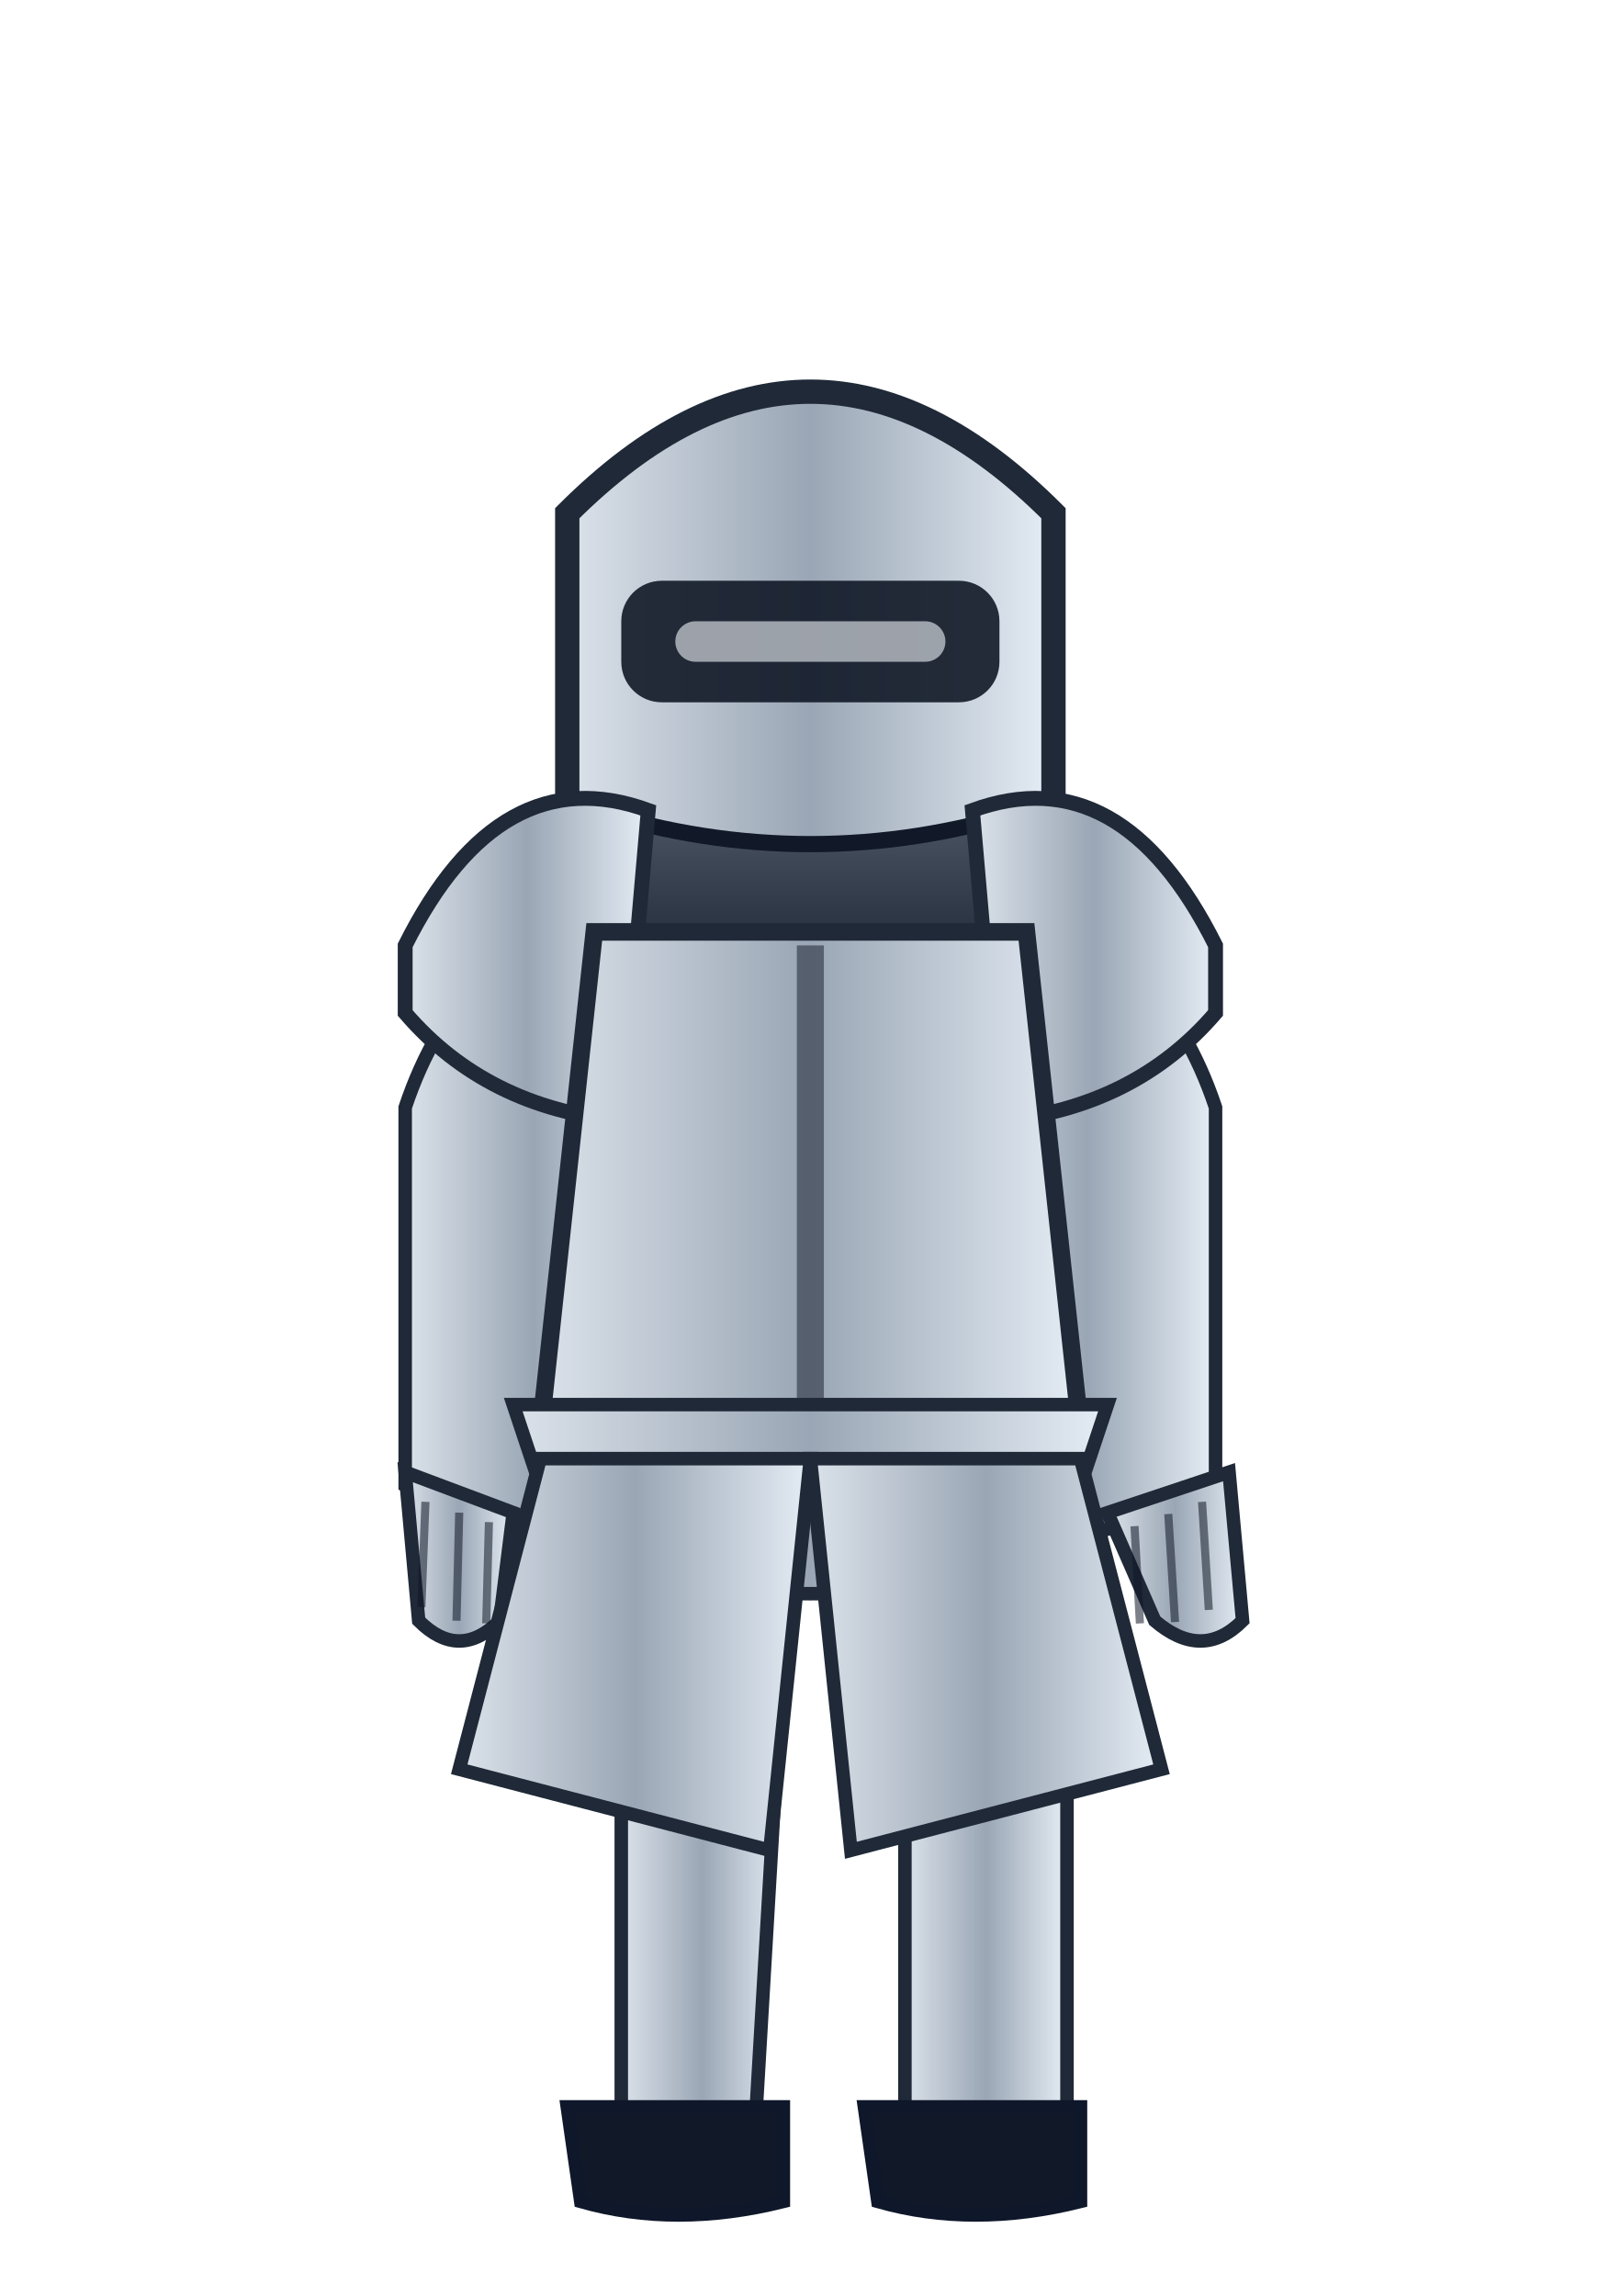
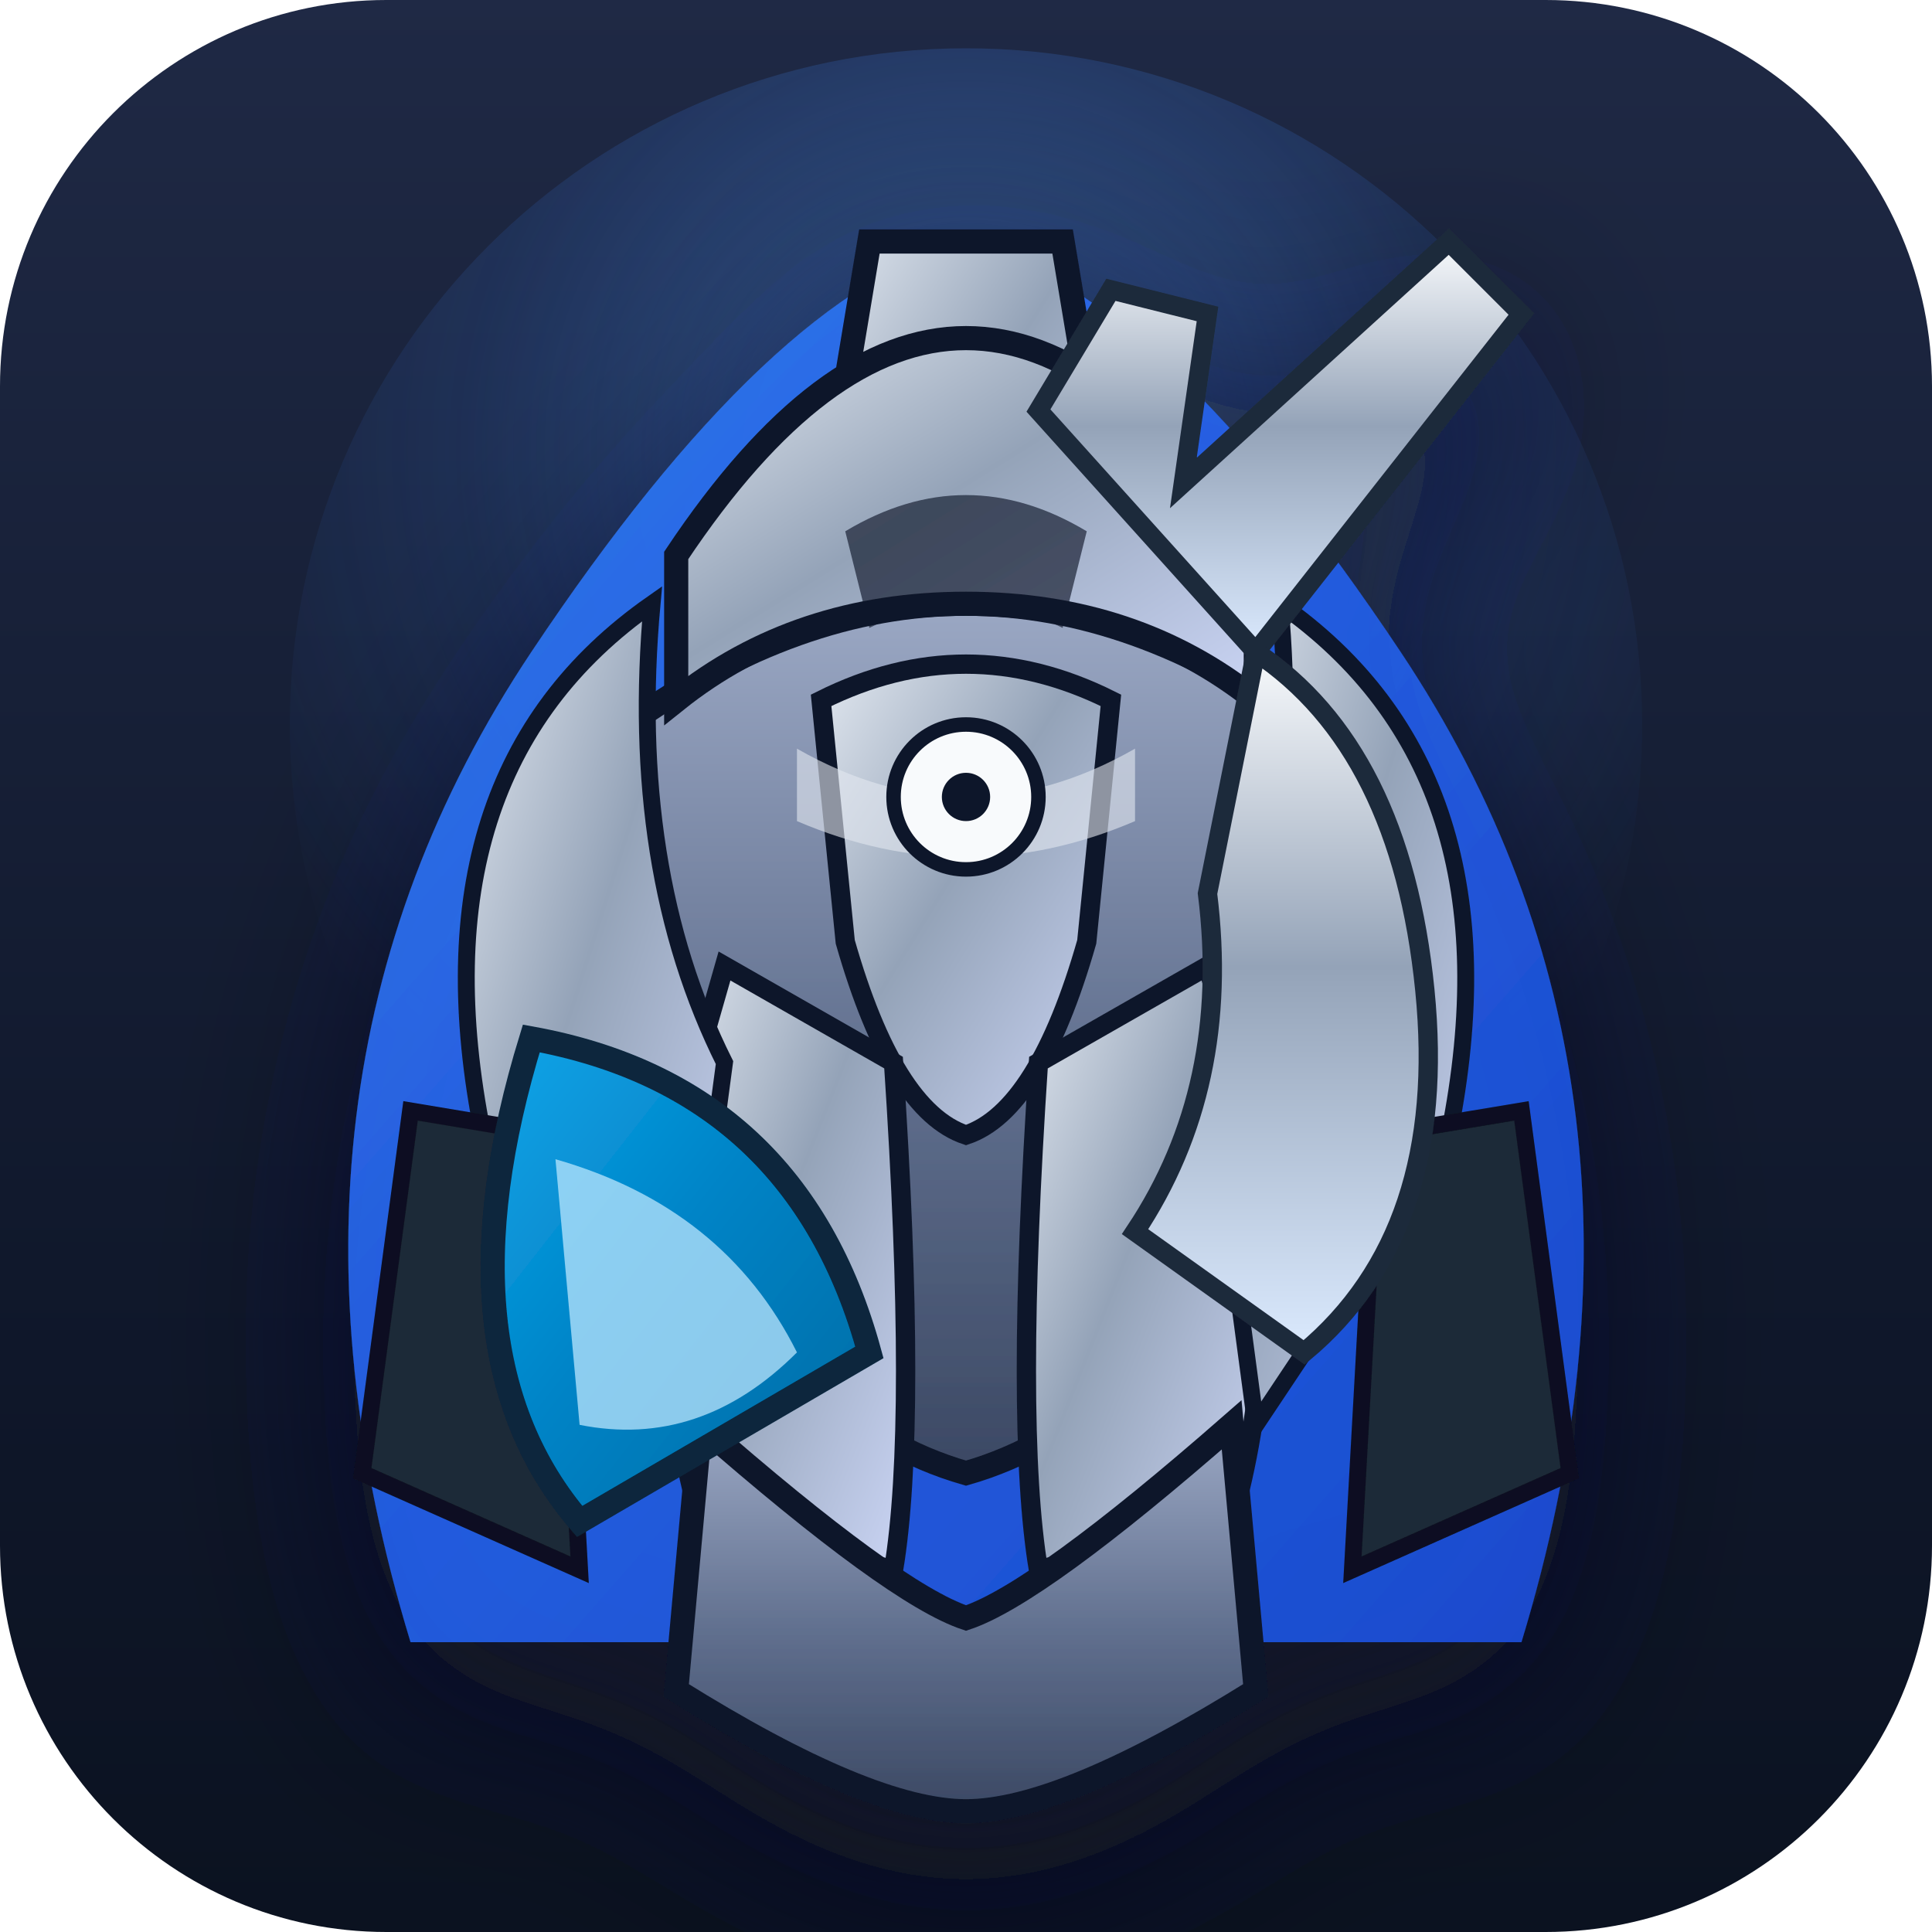
- <svg xmlns="http://www.w3.org/2000/svg" viewBox="0 0 120 170">
+ <svg xmlns="http://www.w3.org/2000/svg" viewBox="0 0 160 160" role="img" aria-labelledby="title desc">
  <defs>
-     <linearGradient id="steel" x1="0%" y1="0%" x2="100%" y2="0%">
-       <stop offset="0%" stop-color="#dbe2ea" />
-       <stop offset="50%" stop-color="#9aa6b5" />
-       <stop offset="100%" stop-color="#e5edf5" />
+     <linearGradient id="hero-bg" x1="0%" y1="0%" x2="0%" y2="100%">
+       <stop offset="0%" stop-color="#1f2945" />
+       <stop offset="70%" stop-color="#0f172a" />
+       <stop offset="100%" stop-color="#0b1220" />
    </linearGradient>
-     <linearGradient id="darkSteel" x1="0%" y1="0%" x2="0%" y2="100%">
-       <stop offset="0%" stop-color="#4b5563" />
-       <stop offset="100%" stop-color="#1f2937" />
+     <linearGradient id="hero-armor" x1="0%" y1="0%" x2="100%" y2="100%">
+       <stop offset="0%" stop-color="#e2e8f0" />
+       <stop offset="45%" stop-color="#94a3b8" />
+       <stop offset="100%" stop-color="#cbd5f5" />
    </linearGradient>
+     <linearGradient id="hero-plate" x1="0%" y1="0%" x2="0%" y2="100%">
+       <stop offset="0%" stop-color="#9ba8c4" />
+       <stop offset="55%" stop-color="#5f6e8d" />
+       <stop offset="100%" stop-color="#3b4863" />
+     </linearGradient>
+     <linearGradient id="hero-cape" x1="0%" y1="0%" x2="100%" y2="100%">
+       <stop offset="0%" stop-color="#3b82f6" />
+       <stop offset="40%" stop-color="#2563eb" />
+       <stop offset="100%" stop-color="#1d4ed8" />
+     </linearGradient>
+     <linearGradient id="hero-shield" x1="0%" y1="0%" x2="100%" y2="100%">
+       <stop offset="0%" stop-color="#0ea5e9" />
+       <stop offset="45%" stop-color="#0284c7" />
+       <stop offset="100%" stop-color="#0369a1" />
+     </linearGradient>
+     <linearGradient id="hero-sword" x1="0%" y1="0%" x2="0%" y2="100%">
+       <stop offset="0%" stop-color="#f8fafc" />
+       <stop offset="45%" stop-color="#94a3b8" />
+       <stop offset="100%" stop-color="#dbeafe" />
+     </linearGradient>
+     <radialGradient id="hero-glow" cx="50%" cy="30%" r="60%">
+       <stop offset="0%" stop-color="rgba(96,165,250,0.6)" />
+       <stop offset="60%" stop-color="rgba(59,130,246,0.18)" />
+       <stop offset="100%" stop-color="rgba(59,130,246,0)" />
+     </radialGradient>
+     <filter id="hero-shadow" x="-20%" y="-20%" width="140%" height="140%">
+       <feDropShadow dx="0" dy="6" stdDeviation="8" flood-color="#0f172a" flood-opacity="0.65" />
+     </filter>
  </defs>
-   <path d="M46 122 L58 122 L56 156 Q51 158 46 156 Z" fill="url(#steel)" stroke="#1f2937" stroke-width="1" />
-   <path d="M67 122 L79 122 L79 156 Q74 158 67 156 Z" fill="url(#steel)" stroke="#1f2937" stroke-width="1" />
-   <path d="M42 156 H58 V163 Q50 165 43 163 Z" fill="#111827" stroke="#0f172a" stroke-width="1" />
-   <path d="M64 156 H80 V163 Q72 165 65 163 Z" fill="#111827" stroke="#0f172a" stroke-width="1" />
-   <g id="arm-left">
-     <animateTransform attributeName="transform" type="rotate" values="0 40 75; 2 40 75; 0 40 75; -1 40 75; 0 40 75" dur="3.4s" repeatCount="indefinite" />
-     <path d="M30 82 Q34 70 45 67 L49 82 L42 114 Q35 113 30 110 Z" fill="url(#steel)" stroke="#1f2937" stroke-width="1" />
-     <path d="M30 109 L38 112 L37 120 Q34 123 31 120 Z" fill="url(#steel)" stroke="#1f2937" stroke-width="1" />
-     <path d="M31.5 111.2 L31.2 119" stroke="rgba(17,24,39,0.55)" stroke-width="0.6" />
-     <path d="M34 112 L33.8 120" stroke="rgba(17,24,39,0.55)" stroke-width="0.6" />
-     <path d="M36.2 112.7 L36 120.2" stroke="rgba(17,24,39,0.55)" stroke-width="0.6" />
-   </g>
-   <g id="arm-right">
-     <animateTransform attributeName="transform" type="rotate" values="0 80 75; -2 80 75; 0 80 75; 1 80 75; 0 80 75" dur="3.4s" repeatCount="indefinite" />
-     <path d="M90 82 Q86 70 75 67 L71 82 L78 114 Q85 113 90 110 Z" fill="url(#steel)" stroke="#1f2937" stroke-width="1" />
-     <path d="M82 112 L91 109 L92 120 Q89 123 85.5 120 Z" fill="url(#steel)" stroke="#1f2937" stroke-width="1" />
-     <path d="M84 113 L84.4 120.2" stroke="rgba(17,24,39,0.55)" stroke-width="0.6" />
-     <path d="M86.5 112.1 L87 120.1" stroke="rgba(17,24,39,0.55)" stroke-width="0.6" />
-     <path d="M89 111.2 L89.5 119.2" stroke="rgba(17,24,39,0.55)" stroke-width="0.6" />
-   </g>
-   <g id="breath">
-     <animateTransform attributeName="transform" type="translate" values="0 0; 0 -2.4; 0 0" dur="4.2s" repeatCount="indefinite" />
-     <path d="M42 38 Q60 20 78 38 V60 Q60 66 42 60 Z" fill="url(#steel)" stroke="#1f2937" stroke-width="1.8" />
-     <g>
-       <animateTransform attributeName="transform" type="translate" values="0 0; 0 0; 2 0; 2 0; 0 0; 0 0" keyTimes="0;0.5;0.533;0.866;0.9;1" dur="30s" repeatCount="indefinite" calcMode="spline" keySplines="0.4 0 0.2 1;                     0.4 0 0.2 1;                     0 0 1 1;                     0.4 0 0.2 1;                     0 0 1 1" />
-       <rect x="46" y="43" width="28" height="9" rx="3" fill="#111827" opacity="0.9" />
-       <rect x="50" y="46" width="20" height="3" rx="1.5" fill="#d1d5db" opacity="0.7">
-         <animate attributeName="x" values="50;50;60;60;50;50" keyTimes="0;0.5;0.533;0.866;0.9;1" dur="30s" repeatCount="indefinite" calcMode="spline" keySplines="0.4 0 0.2 1;                              0.4 0 0.2 1;                              0 0 1 1;                              0.4 0 0.2 1;                              0 0 1 1" />
-         <animate attributeName="width" values="20;20;10;10;20;20" keyTimes="0;0.5;0.533;0.866;0.9;1" dur="30s" repeatCount="indefinite" calcMode="spline" keySplines="0.4 0 0.2 1;                              0.4 0 0.2 1;                              0 0 1 1;                              0.4 0 0.2 1;                              0 0 1 1" />
-         <animate attributeName="height" values="3;3;0.25;3;3;0.25;3;3;0.25;3" keyTimes="0;0.332;0.338;0.345;0.655;0.661;0.668;0.988;0.994;1" dur="30s" repeatCount="indefinite" calcMode="spline" keySplines="0.4 0 0.2 1;                              0.4 0 0.2 1;                              0.4 0 0.2 1;                              0.4 0 0.2 1;                              0.4 0 0.2 1;                              0.4 0 0.2 1;                              0.4 0 0.2 1;                              0.4 0 0.2 1;                              0 0 1 1" />
-         <animate attributeName="y" values="46;46;47.4;46;46;47.4;46;46;47.4;46" keyTimes="0;0.332;0.338;0.345;0.655;0.661;0.668;0.988;0.994;1" dur="30s" repeatCount="indefinite" calcMode="spline" keySplines="0.4 0 0.2 1;                              0.4 0 0.2 1;                              0.4 0 0.2 1;                              0.4 0 0.2 1;                              0.4 0 0.2 1;                              0.4 0 0.2 1;                              0.4 0 0.2 1;                              0.4 0 0.2 1;                              0 0 1 1" />
-       </rect>
-     </g>
-     <path d="M44 60 Q60 65 76 60 L78 69 Q60 74 42 69 Z" fill="url(#darkSteel)" stroke="#111827" stroke-width="1.2" />
-     <path d="M30 70 Q37 56 48 60 L46 83 Q36 82 30 75 Z" fill="url(#steel)" stroke="#1f2937" stroke-width="1.1" />
-     <path d="M90 70 Q83 56 72 60 L74 83 Q84 82 90 75 Z" fill="url(#steel)" stroke="#1f2937" stroke-width="1.1" />
-     <path d="M44 69 L76 69 L80 106 Q60 114 40 106 Z" fill="url(#steel)" stroke="#1f2937" stroke-width="1.3" />
-     <path d="M60 70 V110" stroke="rgba(17,24,39,0.5)" stroke-width="2" />
-     <path d="M38 104 H82 L78 116 Q60 120 42 116 Z" fill="url(#steel)" stroke="#1f2937" stroke-width="1" />
-     <path d="M40 108 H60 L57 137 L34 131 Z" fill="url(#steel)" stroke="#1f2937" stroke-width="1" />
-     <path d="M80 108 H60 L63 137 L86 131 Z" fill="url(#steel)" stroke="#1f2937" stroke-width="1" />
+   <rect width="160" height="160" fill="url(#hero-bg)" rx="32" />
+   <circle cx="80" cy="60" r="56" fill="url(#hero-glow)" opacity="0.75" />
+   <g filter="url(#hero-shadow)">
+     <path d="M34 136 Q20 90 44 54 Q64 24 80 20 Q96 24 116 54 Q140 90 126 136" fill="url(#hero-cape)" opacity="0.92" />
+     <path d="M72 20 L88 20 L92 44 Q92 56 80 58 Q68 56 68 44 Z" fill="url(#hero-armor)" stroke="#0f172a" stroke-width="2" />
+     <path d="M52 60 Q80 40 108 60 L104 100 Q94 118 80 122 Q66 118 56 100 Z" fill="url(#hero-plate)" stroke="#0f172a" stroke-width="2" />
+     <path d="M68 58 Q80 52 92 58 L90 78 Q86 92 80 94 Q74 92 70 78 Z" fill="url(#hero-armor)" stroke="#0f172a" stroke-width="1.6" />
+     <path d="M60 80 L74 88 Q76 118 74 130 L58 126 Q54 112 56 94 Z" fill="url(#hero-armor)" stroke="#0f172a" stroke-width="1.6" />
+     <path d="M100 80 L86 88 Q84 118 86 130 L102 126 Q106 112 104 94 Z" fill="url(#hero-armor)" stroke="#0f172a" stroke-width="1.6" />
+     <path d="M58 118 Q74 132 80 134 Q86 132 102 118 L104 140 Q88 150 80 150 Q72 150 56 140 Z" fill="url(#hero-plate)" stroke="#0f172a" stroke-width="2" />
+     <path d="M40 94 Q34 64 54 50 Q52 72 60 88 L56 118 Z" fill="url(#hero-armor)" stroke="#0f172a" stroke-width="1.4" />
+     <path d="M120 94 Q126 64 106 50 Q108 72 100 88 L104 118 Z" fill="url(#hero-armor)" stroke="#0f172a" stroke-width="1.4" />
+     <path d="M46 94 L34 92 L30 122 L48 130 Z" fill="#1f2937" stroke="#0b1120" stroke-width="1.4" />
+     <path d="M114 94 L126 92 L130 122 L112 130 Z" fill="#1f2937" stroke="#0b1120" stroke-width="1.4" />
+     <path d="M56 46 Q68 28 80 28 Q92 28 104 46 L104 58 Q94 50 80 50 Q66 50 56 58 Z" fill="url(#hero-armor)" stroke="#0f172a" stroke-width="2" />
+     <path d="M70 44 Q80 38 90 44 L88 52 Q80 48 72 52 Z" fill="#0f172a" opacity="0.65" />
+     <path d="M66 62 Q80 70 94 62 L94 68 Q80 74 66 68 Z" fill="#e2e8f0" opacity="0.6" />
+     <path d="M44 86 Q66 90 72 112 L48 126 Q36 112 44 86 Z" fill="url(#hero-shield)" stroke="#07263d" stroke-width="2" />
+     <path d="M46 96 Q60 100 66 112 Q58 120 48 118 Z" fill="#bae6fd" opacity="0.75" />
+     <path d="M86 34 L92 24 L100 26 L98 40 L120 20 L126 26 L104 54 Z" fill="url(#hero-sword)" stroke="#1e293b" stroke-width="1.6" />
+     <path d="M104 54 Q116 62 118 82 Q120 102 108 112 L94 102 Q102 90 100 74 Z" fill="url(#hero-sword)" stroke="#1e293b" stroke-width="1.6" />
+     <circle cx="80" cy="66" r="6" fill="#f8fafc" stroke="#0f172a" stroke-width="1.2" />
+     <circle cx="80" cy="66" r="2" fill="#0f172a" />
  </g>
</svg>
